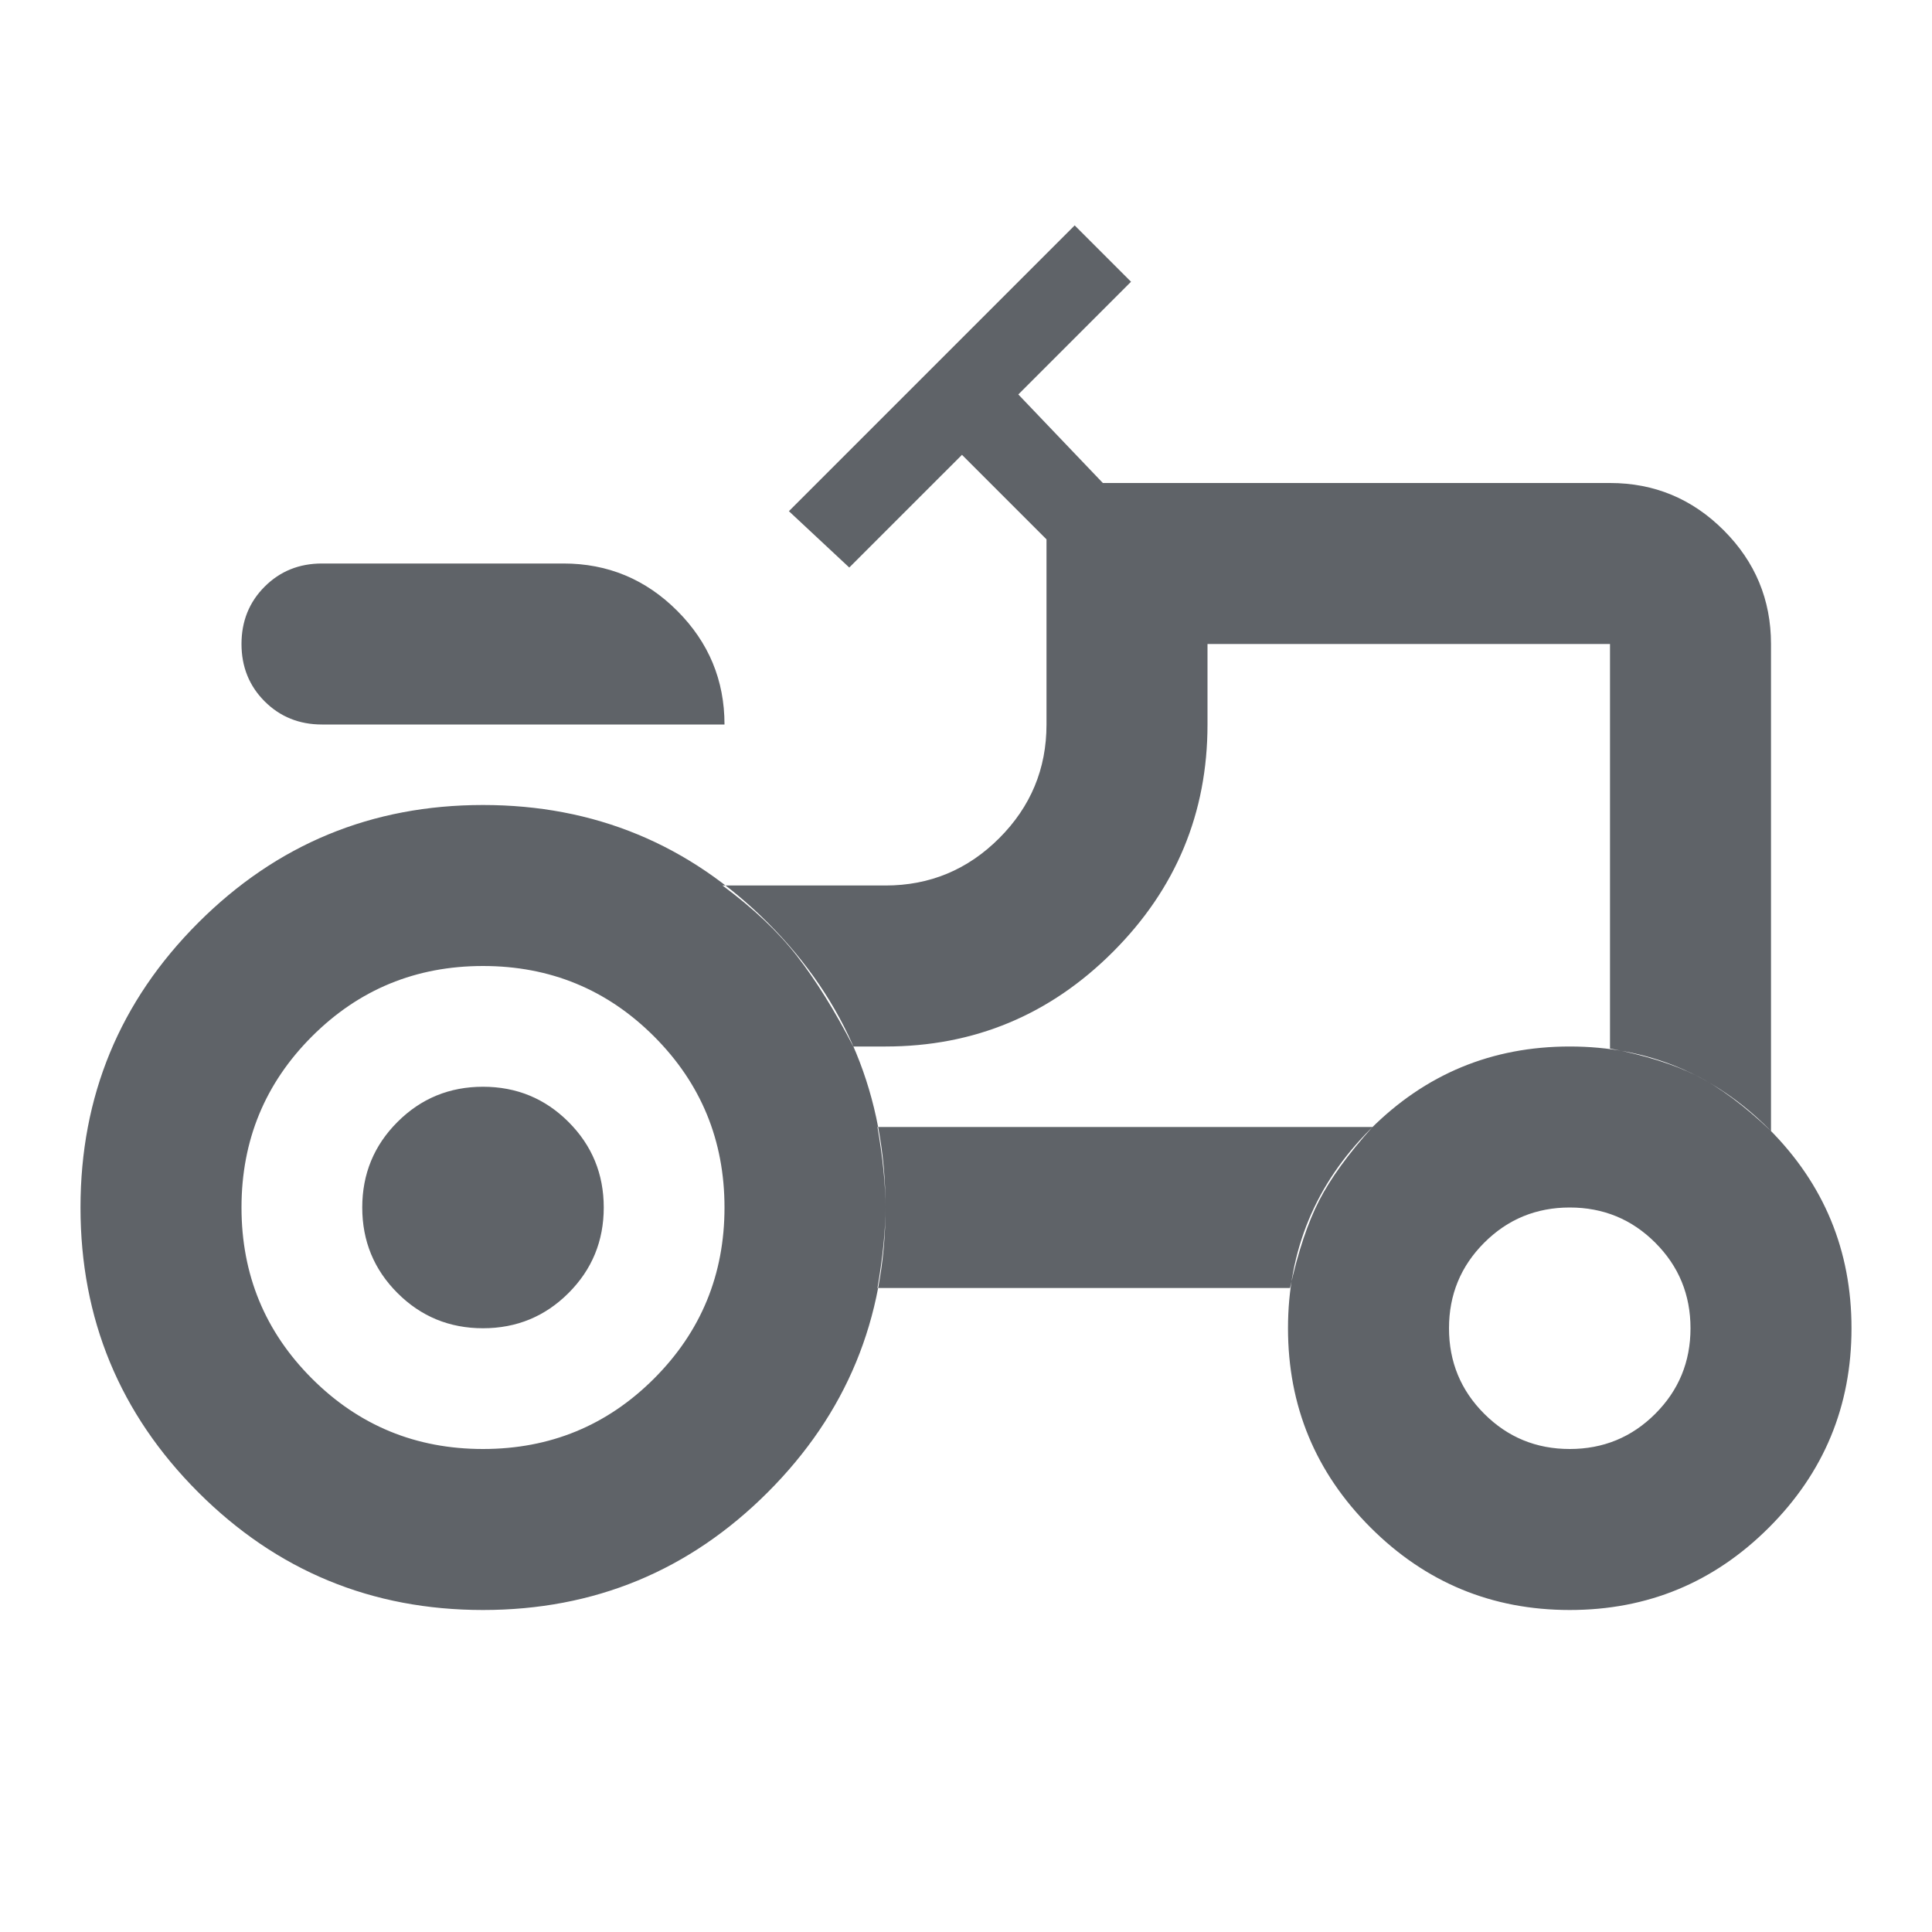
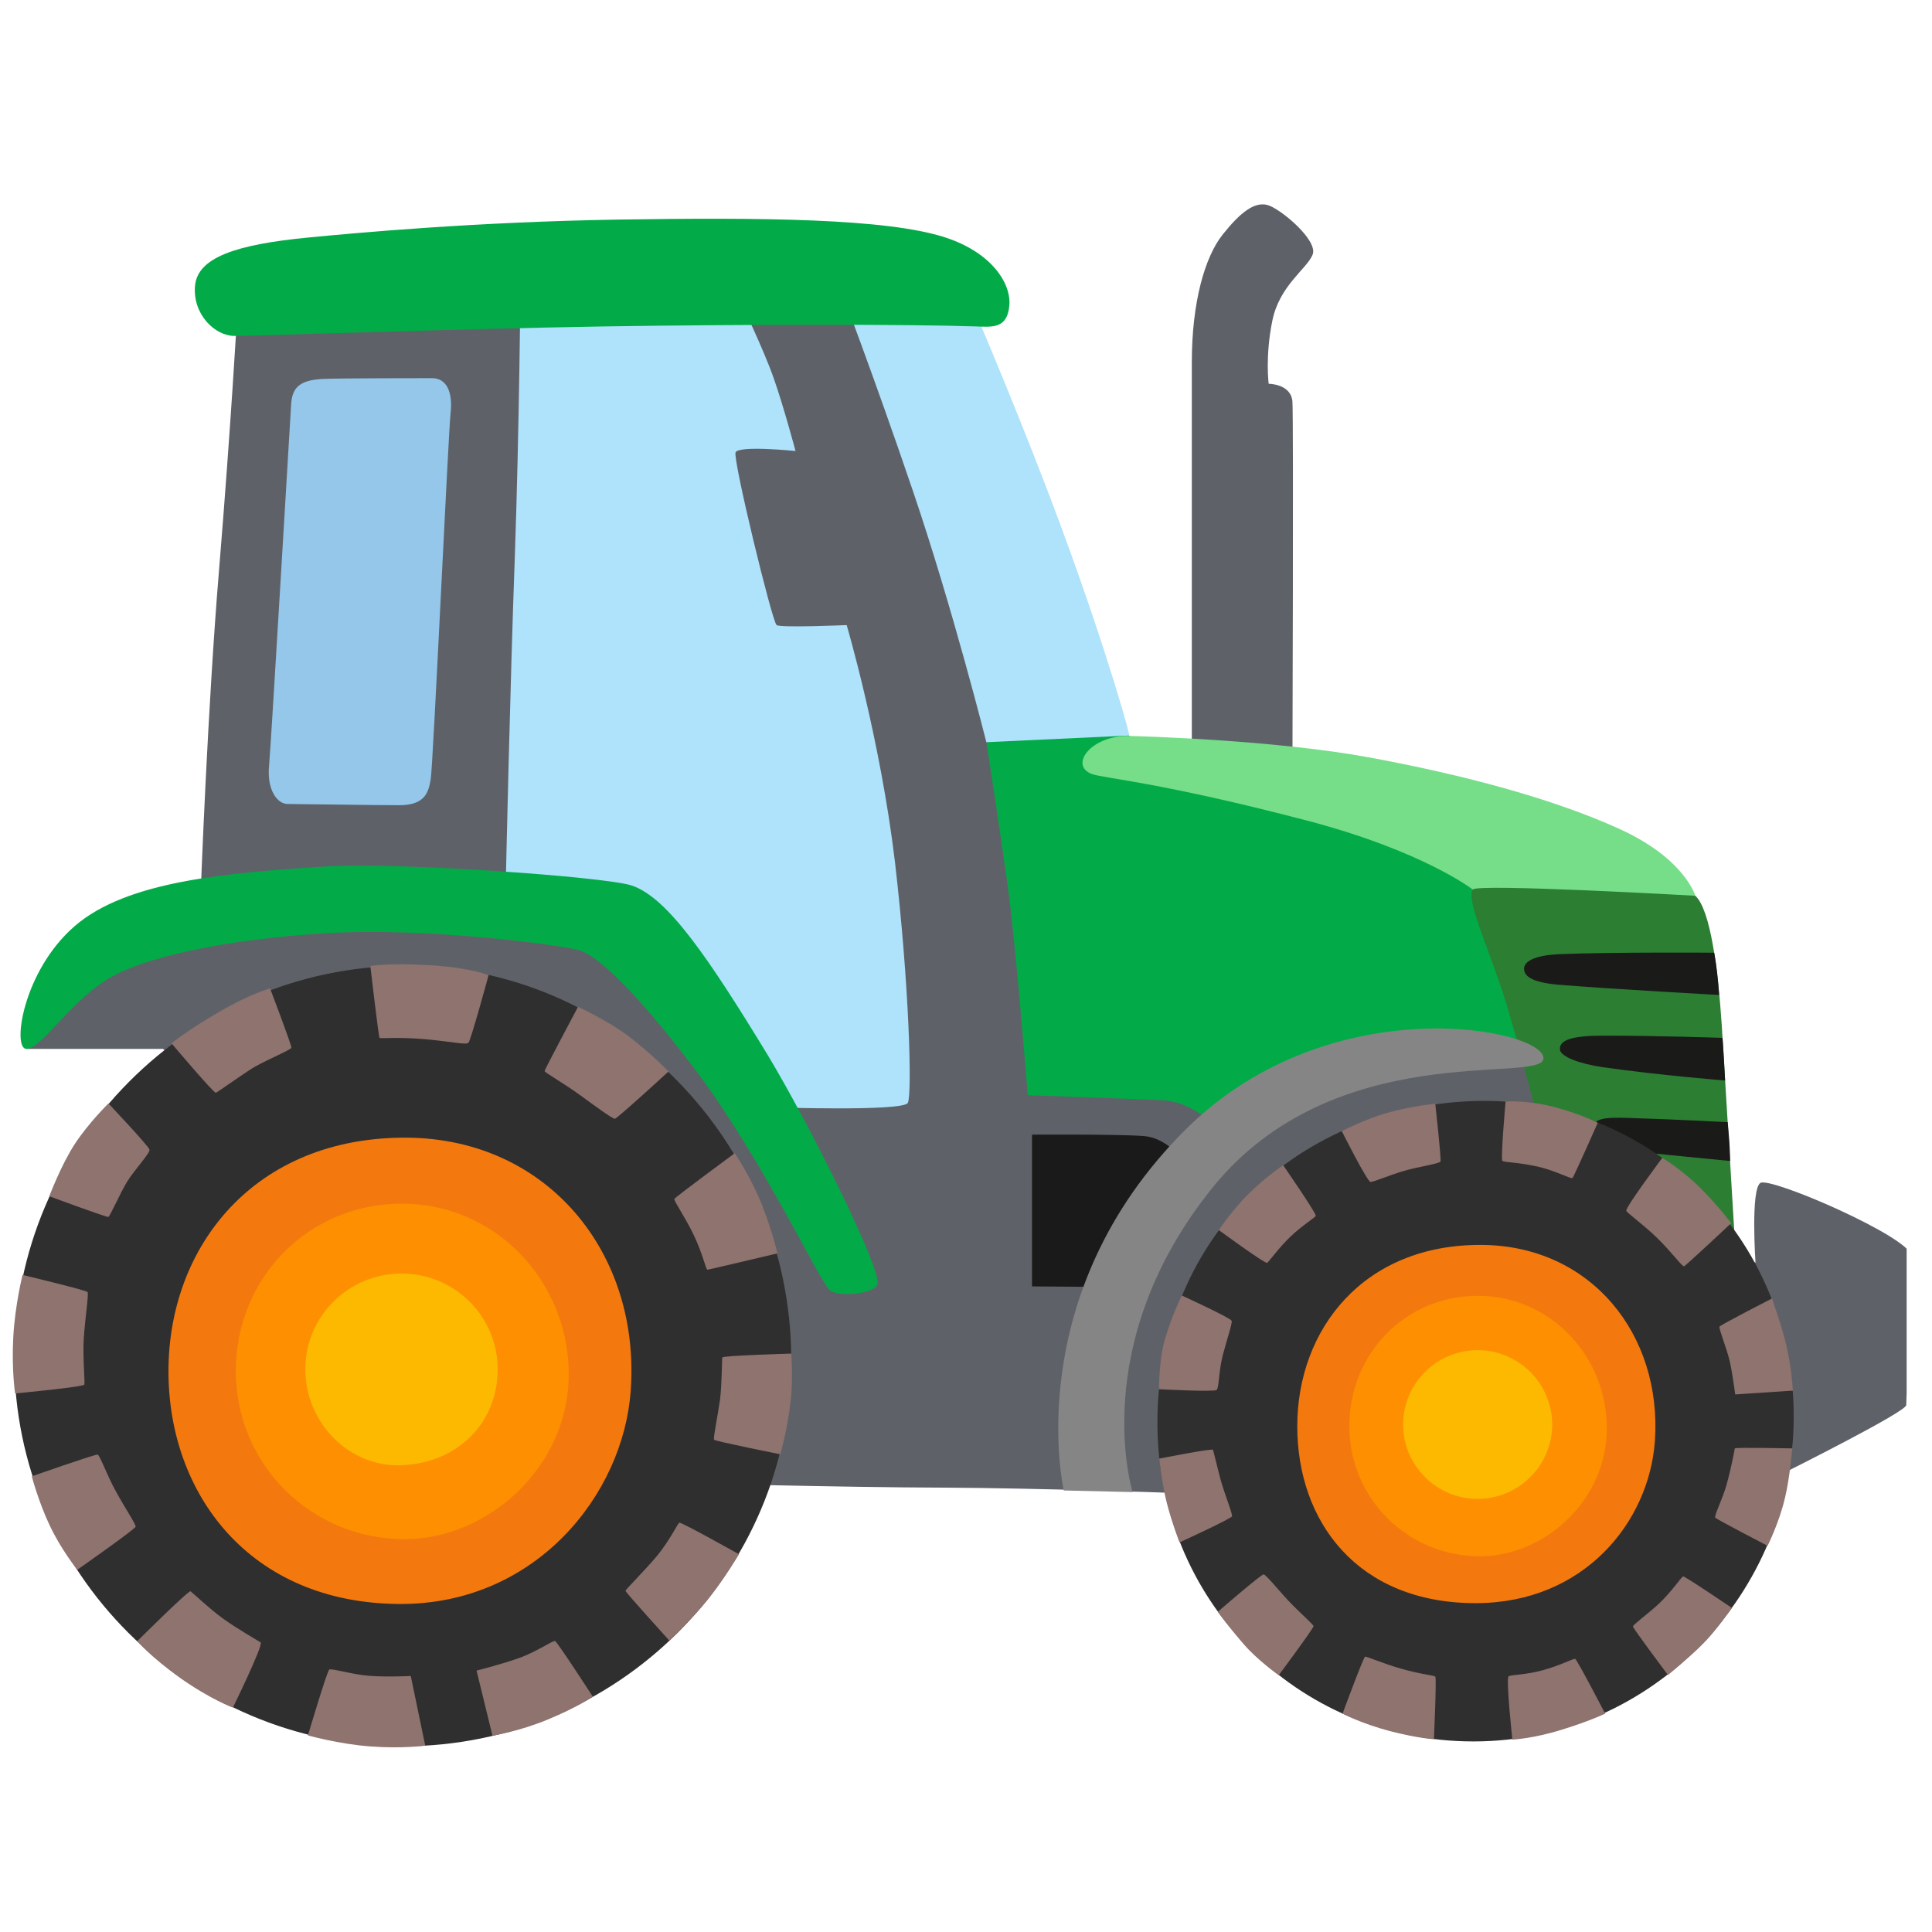
- <svg xmlns="http://www.w3.org/2000/svg" height="24px" viewBox="0 -960 960 960" width="24px" fill="#5f6368">
-   <path d="M160-600q-17 0-28.5-11.5T120-640q0-17 11.5-28.5T160-680h120q33 0 56.5 23.5T360-600H160Zm80 360q50 0 85-35t35-85q0-50-35-85t-85-35q-50 0-85 35t-35 85q0 50 35 85t85 35Zm540 0q25 0 42.5-17.5T840-300q0-25-17.5-42.5T780-360q-25 0-42.5 17.5T720-300q0 25 17.5 42.5T780-240Zm-540-60q-25 0-42.5-17.5T180-360q0-25 17.5-42.5T240-420q25 0 42.5 17.5T300-360q0 25-17.5 42.5T240-300Zm560-139q26 5 43 13.5t37 27.5v-242q0-33-23.5-56.5T800-720H548l-42-44 56-56-28-28-142 142 30 28 56-56 42 42v92q0 33-23.5 56.5T440-520h-81q23 17 37 35t28 45h16q66 0 113-47t47-113v-40h200v201ZM641-320q6-27 14.5-43.5T682-400H436q4 23 4 40t-4 40h205Zm139 160q-58 0-99-41t-41-99q0-58 41-99t99-41q58 0 99 41t41 99q0 58-41 99t-99 41Zm-540 0q-83 0-141.5-58.5T40-360q0-83 58.5-141.5T240-560q83 0 141.5 58.5T440-360q0 83-58.5 141.5T240-160Zm393-360Z" />
+ <svg xmlns="http://www.w3.org/2000/svg" width="50" zoomAndPan="magnify" viewBox="0 0 37.5 37.5" height="50" preserveAspectRatio="xMidYMid meet" version="1.0">
+   <defs>
+     <clipPath id="e15889814f">
+       <path d="M 0 5 L 37.008 5 L 37.008 29 L 0 29 Z M 0 5 " clip-rule="nonzero" />
+     </clipPath>
+   </defs>
+   <path fill="#5e6268" d="M 23.133 14.594 L 23.133 7.035 C 23.133 5.863 23.387 4.988 23.73 4.555 C 24.078 4.117 24.352 3.91 24.605 3.98 C 24.855 4.051 25.594 4.668 25.477 4.945 C 25.363 5.223 24.832 5.543 24.695 6.23 C 24.555 6.922 24.625 7.449 24.625 7.449 C 24.625 7.449 25.062 7.449 25.086 7.797 C 25.109 8.141 25.086 14.965 25.086 14.965 Z M 23.133 14.594 " fill-opacity="1" fill-rule="nonzero" />
+   <g clip-path="url(#e15889814f)">
+     <path fill="#5e6268" d="M 17.086 5.562 L 20.688 16.98 C 20.688 16.98 24.969 18.945 25.062 18.973 C 25.16 19.008 30.02 19.906 30.02 19.906 L 30.34 22.801 L 34.074 24.508 C 34.074 24.508 33.977 23.09 34.168 22.961 C 34.359 22.832 37.098 24.023 37.098 24.379 C 37.098 24.734 37 27.145 37 27.273 C 37 27.402 34.75 28.527 34.555 28.625 C 34.363 28.719 22.75 28.977 22.75 28.977 C 22.75 28.977 20.145 28.883 18.312 28.875 C 16.387 28.871 12.945 28.781 12.945 28.781 L 3.164 20.359 L 0.527 20.359 L 1.195 18.781 L 3.898 17.27 C 3.898 17.27 4.027 13.766 4.254 11.031 C 4.48 8.297 4.609 6.012 4.609 6.012 Z M 17.086 5.562 " fill-opacity="1" fill-rule="nonzero" />
+   </g>
+   <path fill="#02ab47" d="M 23.68 21.965 C 23.68 21.965 23.23 21.387 22.555 21.355 C 21.879 21.324 19.949 21.258 19.949 21.258 C 19.949 21.258 19.723 18.398 19.566 17.238 C 19.406 16.082 19.148 14.41 19.148 14.41 L 20.883 12.801 L 21.914 14.281 L 25 15.473 L 30.02 17.016 L 29.664 20.461 L 26.734 20.426 Z M 23.68 21.965 " fill-opacity="1" fill-rule="nonzero" />
+   <path fill="#afe2fb" d="M 21.91 14.277 L 19.145 14.406 C 19.145 14.406 18.5 11.832 17.727 9.551 C 16.953 7.27 16.25 5.434 16.25 5.434 L 18.953 6.113 C 18.953 6.113 19.906 8.344 20.621 10.293 C 21.484 12.629 21.996 14.453 21.91 14.277 " fill-opacity="1" fill-rule="nonzero" />
+   <path fill="#1a1a1a" d="M 23 22.586 C 23 22.586 22.699 22.09 22.203 22.051 C 21.711 22.012 20.031 22.023 20.031 22.023 L 20.031 24.969 L 21.516 24.98 Z M 23 22.586 " fill-opacity="1" fill-rule="nonzero" />
+   <path fill="#afe2fb" d="M 17.621 21.406 C 17.539 21.578 14.98 21.492 14.98 21.492 L 11.578 17.602 L 9.82 17.008 C 9.82 17.008 9.902 13.262 9.992 10.824 C 10.078 8.383 10.105 5.406 10.105 5.406 L 14.363 5.832 C 14.363 5.832 14.816 6.766 15.016 7.336 C 15.215 7.902 15.441 8.754 15.441 8.754 C 15.441 8.754 14.336 8.641 14.277 8.781 C 14.223 8.922 14.988 12.074 15.074 12.133 C 15.156 12.188 16.434 12.133 16.434 12.133 C 16.434 12.133 17.086 14.344 17.371 16.73 C 17.648 19.109 17.707 21.238 17.621 21.406 " fill-opacity="1" fill-rule="nonzero" />
+   <path fill="#94c7ea" d="M 8.387 7.34 C 8.656 7.34 8.793 7.59 8.746 8.016 C 8.699 8.445 8.406 14.883 8.359 15.133 C 8.316 15.383 8.246 15.629 7.75 15.629 C 7.254 15.629 5.785 15.605 5.582 15.605 C 5.383 15.605 5.176 15.332 5.223 14.859 C 5.266 14.383 5.629 8.172 5.652 7.832 C 5.676 7.492 5.855 7.379 6.262 7.355 C 6.648 7.34 8.184 7.34 8.387 7.34 " fill-opacity="1" fill-rule="nonzero" />
+   <path fill="#76de88" d="M 32.906 17.387 C 32.906 17.387 32.703 16.664 31.426 16.086 C 30.145 15.504 28.426 15.043 26.586 14.703 C 24.746 14.363 22.133 14.289 21.914 14.285 C 21.164 14.273 20.742 14.867 21.203 15.027 C 21.445 15.109 22.543 15.188 25.363 15.926 C 27.629 16.52 28.586 17.266 28.586 17.266 L 30.809 17.746 Z M 32.906 17.387 " fill-opacity="1" fill-rule="nonzero" />
+   <path fill="#02ab47" d="M 18.945 6.336 C 17.699 6.293 14.523 6.293 11.711 6.336 C 8.898 6.383 4.914 6.52 4.547 6.52 C 4.176 6.52 3.738 6.105 3.785 5.551 C 3.832 5 4.57 4.746 5.996 4.609 C 6.922 4.52 9.199 4.309 11.988 4.262 C 14.773 4.219 17.215 4.238 18.348 4.609 C 19.25 4.902 19.637 5.508 19.59 5.941 C 19.547 6.379 19.266 6.348 18.945 6.336 M 17.031 24.93 C 16.973 25.109 16.297 25.184 16.109 25.047 C 15.926 24.906 14.812 22.516 13.508 20.781 C 12.094 18.906 11.465 18.508 11.246 18.445 C 10.863 18.336 8.25 17.996 6.34 18.113 C 4.43 18.227 2.723 18.57 2.008 19.055 C 1.293 19.539 0.801 20.344 0.516 20.359 C 0.23 20.371 0.438 18.848 1.453 17.973 C 2.469 17.098 4.383 16.945 6.297 16.82 C 7.73 16.73 11.77 17.02 12.262 17.188 C 12.953 17.418 13.738 18.57 14.891 20.461 C 15.699 21.797 17.125 24.656 17.031 24.93 " fill-opacity="1" fill-rule="nonzero" />
+   <path fill="#2c7e33" d="M 32.906 17.387 C 32.906 17.387 28.668 17.145 28.586 17.266 C 28.461 17.449 28.832 18.27 29.129 19.145 C 29.43 20.02 30.051 22.531 30.051 22.531 L 33.695 24.445 C 33.695 24.445 33.484 20.922 33.418 19.883 C 33.348 18.844 33.203 17.656 32.906 17.387 " fill-opacity="1" fill-rule="nonzero" />
+   <path fill="#868586" d="M 21.984 28.961 L 20.648 28.93 C 20.648 28.93 19.773 25.137 23.023 21.914 C 25.848 19.113 30.039 19.984 29.957 20.555 C 29.887 21.039 25.887 20.125 23.523 23.066 C 21.082 26.105 21.984 28.961 21.984 28.961 " fill-opacity="1" fill-rule="nonzero" />
+   <path fill="#1a1a19" d="M 33.273 18.492 C 33.273 18.492 31.371 18.477 30.277 18.52 C 29.742 18.543 29.582 18.68 29.582 18.801 C 29.582 18.938 29.711 19.066 30.246 19.113 C 31.352 19.203 33.367 19.312 33.367 19.312 C 33.367 19.312 33.355 19.09 33.328 18.867 C 33.305 18.66 33.273 18.492 33.273 18.492 M 33.434 20.145 C 33.434 20.145 32.219 20.102 31.125 20.102 C 30.504 20.102 30.277 20.188 30.277 20.359 C 30.277 20.512 30.664 20.648 31.113 20.715 C 32.211 20.871 33.484 20.973 33.484 20.973 C 33.484 20.973 33.473 20.762 33.461 20.551 C 33.449 20.344 33.434 20.145 33.434 20.145 M 33.535 21.781 C 33.535 21.781 32.391 21.723 31.945 21.711 C 31.492 21.699 30.977 21.648 30.957 21.828 C 30.938 22.012 31.195 22.293 31.668 22.344 C 32.023 22.383 33.582 22.535 33.582 22.535 C 33.582 22.535 33.578 22.332 33.566 22.152 C 33.551 21.965 33.535 21.781 33.535 21.781 " fill-opacity="1" fill-rule="nonzero" />
+   <path fill="#302f2f" d="M 0.277 26.363 C 0.277 30.52 3.656 33.895 7.82 33.895 C 11.984 33.895 15.375 30.52 15.359 26.363 C 15.336 22.188 11.996 18.73 7.852 18.746 C 3.688 18.762 0.277 22.199 0.277 26.363 M 22.465 27.609 C 22.465 31.039 25.148 33.801 28.602 33.801 C 32.059 33.801 34.816 30.926 34.816 27.492 C 34.816 24.059 32.059 21.258 28.602 21.371 C 25.023 21.496 22.465 24.18 22.465 27.609 " fill-opacity="1" fill-rule="nonzero" />
+   <path fill="#f3790e" d="M 25.18 27.684 C 25.18 29.527 26.344 31.117 28.641 31.117 C 30.746 31.117 32.008 29.543 32.121 27.973 C 32.266 25.902 30.879 24.18 28.766 24.164 C 26.473 24.145 25.18 25.797 25.18 27.684 " fill-opacity="1" fill-rule="nonzero" />
+   <path fill="#fe8f01" d="M 26.191 27.68 C 26.191 29.082 27.32 30.207 28.727 30.207 C 29.969 30.207 31.188 29.133 31.188 27.723 C 31.188 26.32 30.09 25.152 28.684 25.152 C 27.281 25.152 26.191 26.273 26.191 27.68 " fill-opacity="1" fill-rule="nonzero" />
+   <path fill="#fcb900" d="M 27.234 27.648 C 27.234 27.84 27.273 28.023 27.344 28.203 C 27.418 28.379 27.523 28.535 27.66 28.668 C 27.793 28.805 27.949 28.91 28.129 28.984 C 28.305 29.055 28.488 29.094 28.68 29.094 C 28.871 29.094 29.059 29.055 29.234 28.984 C 29.41 28.91 29.566 28.805 29.703 28.668 C 29.84 28.535 29.945 28.379 30.016 28.203 C 30.09 28.023 30.129 27.84 30.129 27.648 C 30.129 27.457 30.09 27.273 30.016 27.098 C 29.945 26.922 29.84 26.766 29.703 26.629 C 29.566 26.492 29.41 26.391 29.234 26.316 C 29.059 26.242 28.871 26.207 28.68 26.207 C 28.488 26.207 28.305 26.242 28.129 26.316 C 27.949 26.391 27.793 26.492 27.66 26.629 C 27.523 26.766 27.418 26.922 27.344 27.098 C 27.273 27.273 27.234 27.457 27.234 27.648 Z M 27.234 27.648 " fill-opacity="1" fill-rule="nonzero" />
+   <path fill="#f3790e" d="M 3.27 26.617 C 3.27 28.992 4.84 31.117 7.754 31.133 C 10.387 31.148 12.098 29.02 12.242 26.992 C 12.434 24.328 10.637 22.105 7.902 22.082 C 4.941 22.062 3.27 24.191 3.27 26.617 " fill-opacity="1" fill-rule="nonzero" />
+   <path fill="#fe8f01" d="M 4.578 26.613 C 4.578 28.426 6.039 29.875 7.855 29.875 C 9.461 29.875 11.039 28.484 11.039 26.676 C 11.039 24.863 9.613 23.363 7.801 23.363 C 5.984 23.363 4.578 24.805 4.578 26.613 " fill-opacity="1" fill-rule="nonzero" />
+   <path fill="#fcb900" d="M 5.926 26.578 C 5.926 27.605 6.766 28.48 7.793 28.441 C 8.898 28.395 9.66 27.605 9.66 26.578 C 9.66 25.551 8.824 24.719 7.793 24.719 C 6.762 24.719 5.926 25.551 5.926 26.578 " fill-opacity="1" fill-rule="nonzero" />
+   <path fill="#8e736e" d="M 24.906 22.617 C 24.906 22.617 25.539 23.531 25.539 23.598 C 25.539 23.625 25.27 23.789 25.051 24 C 24.812 24.227 24.621 24.504 24.594 24.512 C 24.539 24.523 23.656 23.875 23.656 23.875 C 23.656 23.875 23.922 23.484 24.227 23.18 C 24.438 22.973 24.664 22.785 24.906 22.617 M 22.938 25.145 C 22.938 25.145 23.891 25.582 23.906 25.637 C 23.922 25.691 23.812 26 23.734 26.305 C 23.652 26.625 23.664 26.941 23.613 26.98 C 23.559 27.02 22.496 26.965 22.496 26.965 C 22.496 26.965 22.496 26.395 22.605 26.02 C 22.691 25.719 22.805 25.426 22.938 25.145 M 22.5 28.312 C 22.5 28.312 23.527 28.109 23.543 28.141 C 23.559 28.172 23.664 28.648 23.73 28.848 C 23.793 29.051 23.922 29.383 23.914 29.43 C 23.91 29.473 22.895 29.938 22.895 29.938 C 22.895 29.938 22.754 29.578 22.652 29.188 C 22.551 28.801 22.5 28.312 22.5 28.312 M 23.637 31.285 C 23.637 31.285 24.48 30.555 24.527 30.559 C 24.578 30.566 24.84 30.895 25.016 31.078 C 25.191 31.266 25.488 31.527 25.496 31.562 C 25.508 31.59 24.82 32.516 24.82 32.516 C 24.82 32.516 24.402 32.219 24.141 31.914 C 23.879 31.613 23.637 31.285 23.637 31.285 M 26.059 33.262 C 26.059 33.262 26.461 32.172 26.496 32.156 C 26.523 32.145 26.816 32.281 27.203 32.391 C 27.582 32.5 27.828 32.516 27.859 32.543 C 27.887 32.57 27.832 33.758 27.832 33.758 C 27.832 33.758 27.543 33.746 26.969 33.598 C 26.434 33.457 26.059 33.262 26.059 33.262 M 30.574 32.199 C 30.609 32.207 31.156 33.262 31.156 33.262 C 31.156 33.262 30.859 33.406 30.312 33.574 C 29.766 33.746 29.355 33.766 29.355 33.766 C 29.355 33.766 29.227 32.586 29.281 32.539 C 29.32 32.504 29.609 32.512 29.934 32.422 C 30.285 32.328 30.539 32.188 30.574 32.199 M 32.668 30.598 C 32.691 30.582 33.617 31.211 33.617 31.211 C 33.617 31.211 33.289 31.68 33.043 31.918 C 32.805 32.16 32.375 32.512 32.375 32.512 C 32.375 32.512 31.695 31.605 31.695 31.57 C 31.695 31.535 32.031 31.289 32.215 31.113 C 32.453 30.883 32.633 30.613 32.668 30.598 M 33.672 28.113 C 33.699 28.09 34.789 28.113 34.789 28.113 C 34.789 28.113 34.738 28.695 34.648 29.066 C 34.539 29.543 34.309 30.004 34.309 30.004 C 34.309 30.004 33.32 29.492 33.293 29.457 C 33.266 29.422 33.441 29.086 33.516 28.805 C 33.617 28.438 33.672 28.113 33.672 28.113 M 34.801 26.992 L 33.68 27.066 C 33.68 27.066 33.629 26.664 33.574 26.422 C 33.52 26.184 33.359 25.789 33.375 25.75 C 33.395 25.715 34.395 25.203 34.395 25.203 C 34.395 25.203 34.594 25.75 34.68 26.145 C 34.773 26.539 34.801 26.992 34.801 26.992 M 33.602 23.742 C 33.602 23.742 32.723 24.566 32.688 24.578 C 32.648 24.586 32.445 24.301 32.164 24.027 C 31.867 23.742 31.578 23.543 31.566 23.5 C 31.551 23.43 32.266 22.473 32.266 22.473 C 32.266 22.473 32.648 22.703 33.008 23.062 C 33.367 23.422 33.602 23.742 33.602 23.742 M 31.012 21.793 C 31.012 21.793 30.547 22.848 30.52 22.867 C 30.492 22.883 30.168 22.719 29.883 22.652 C 29.449 22.551 29.195 22.566 29.16 22.531 C 29.125 22.496 29.223 21.379 29.223 21.379 C 29.223 21.379 29.652 21.352 30.172 21.488 C 30.691 21.625 31.012 21.793 31.012 21.793 M 27.859 21.426 C 27.859 21.426 27.977 22.5 27.961 22.543 C 27.941 22.59 27.52 22.645 27.227 22.734 C 26.93 22.824 26.668 22.941 26.602 22.941 C 26.539 22.941 26.043 21.953 26.043 21.953 C 26.043 21.953 26.551 21.703 26.91 21.605 C 27.457 21.453 27.859 21.426 27.859 21.426 M 9.484 18.926 C 9.484 18.926 9.141 20.188 9.094 20.238 C 9.051 20.289 8.766 20.215 8.219 20.168 C 7.684 20.125 7.383 20.164 7.367 20.145 C 7.348 20.125 7.188 18.75 7.188 18.75 C 7.188 18.75 7.539 18.684 8.391 18.738 C 9.129 18.785 9.484 18.926 9.484 18.926 M 5.242 19.184 C 5.242 19.184 5.664 20.293 5.656 20.336 C 5.645 20.383 5.09 20.605 4.855 20.762 C 4.621 20.914 4.227 21.195 4.191 21.211 C 4.156 21.23 3.328 20.25 3.328 20.25 C 3.328 20.25 3.688 19.965 4.254 19.641 C 4.848 19.293 5.242 19.184 5.242 19.184 M 2.105 21.418 C 2.105 21.418 2.895 22.254 2.902 22.316 C 2.914 22.383 2.594 22.727 2.469 22.934 C 2.34 23.141 2.137 23.609 2.102 23.621 C 2.066 23.629 0.957 23.219 0.957 23.219 C 0.957 23.219 1.191 22.598 1.461 22.191 C 1.73 21.785 2.105 21.418 2.105 21.418 M 0.438 24.746 C 0.438 24.746 1.672 25.043 1.699 25.078 C 1.727 25.113 1.652 25.574 1.625 25.996 C 1.605 26.344 1.652 26.832 1.637 26.875 C 1.617 26.922 0.293 27.047 0.293 27.047 C 0.293 27.047 0.223 26.578 0.258 25.949 C 0.293 25.32 0.438 24.746 0.438 24.746 M 0.617 28.656 C 0.617 28.656 1.848 28.223 1.895 28.234 C 1.938 28.242 2.082 28.648 2.246 28.941 C 2.406 29.238 2.641 29.59 2.633 29.633 C 2.625 29.68 1.5 30.469 1.5 30.469 C 1.5 30.469 1.184 30.074 0.969 29.617 C 0.75 29.16 0.617 28.656 0.617 28.656 M 2.664 31.855 C 2.664 31.855 3.664 30.859 3.699 30.887 C 3.738 30.914 4.062 31.223 4.32 31.41 C 4.582 31.602 5.02 31.852 5.059 31.879 C 5.117 31.926 4.52 33.145 4.52 33.145 C 4.52 33.145 4.086 32.984 3.504 32.574 C 2.918 32.156 2.664 31.855 2.664 31.855 M 8.254 33.883 L 7.973 32.531 C 7.973 32.531 7.492 32.555 7.16 32.527 C 6.848 32.504 6.438 32.379 6.391 32.406 C 6.348 32.434 5.977 33.684 5.977 33.684 C 5.977 33.684 6.586 33.855 7.191 33.898 C 7.797 33.945 8.254 33.883 8.254 33.883 M 10.773 31.852 C 10.809 31.855 11.508 32.934 11.508 32.934 C 11.508 32.934 11.207 33.137 10.645 33.371 C 10.086 33.605 9.559 33.691 9.559 33.691 L 9.25 32.426 C 9.25 32.426 9.719 32.309 10.07 32.184 C 10.422 32.059 10.727 31.84 10.773 31.852 M 13.184 29.555 C 13.215 29.535 14.344 30.168 14.344 30.168 C 14.344 30.168 14.039 30.68 13.715 31.078 C 13.391 31.473 12.992 31.844 12.992 31.844 C 12.992 31.844 12.141 30.906 12.141 30.879 C 12.141 30.852 12.52 30.48 12.762 30.188 C 13.004 29.891 13.148 29.582 13.184 29.555 M 15.145 28.227 C 15.145 28.227 13.875 27.973 13.859 27.945 C 13.84 27.918 13.938 27.441 13.977 27.156 C 14.012 26.867 14.012 26.383 14.02 26.348 C 14.027 26.312 15.359 26.273 15.359 26.273 C 15.359 26.273 15.395 26.785 15.348 27.176 C 15.289 27.738 15.145 28.227 15.145 28.227 M 15.09 24.328 C 15.09 24.328 13.758 24.645 13.73 24.645 C 13.703 24.645 13.633 24.32 13.469 23.98 C 13.309 23.637 13.074 23.309 13.09 23.27 C 13.109 23.234 14.262 22.383 14.262 22.383 C 14.262 22.383 14.594 22.879 14.801 23.414 C 15.008 23.953 15.09 24.328 15.09 24.328 M 12.977 20.797 C 12.977 20.797 11.977 21.715 11.934 21.715 C 11.887 21.715 11.562 21.477 11.25 21.25 C 10.938 21.023 10.57 20.816 10.57 20.789 C 10.57 20.762 11.219 19.543 11.219 19.543 C 11.219 19.543 11.797 19.809 12.195 20.109 C 12.645 20.453 12.977 20.797 12.977 20.797 " fill-opacity="1" fill-rule="nonzero" />
</svg>
